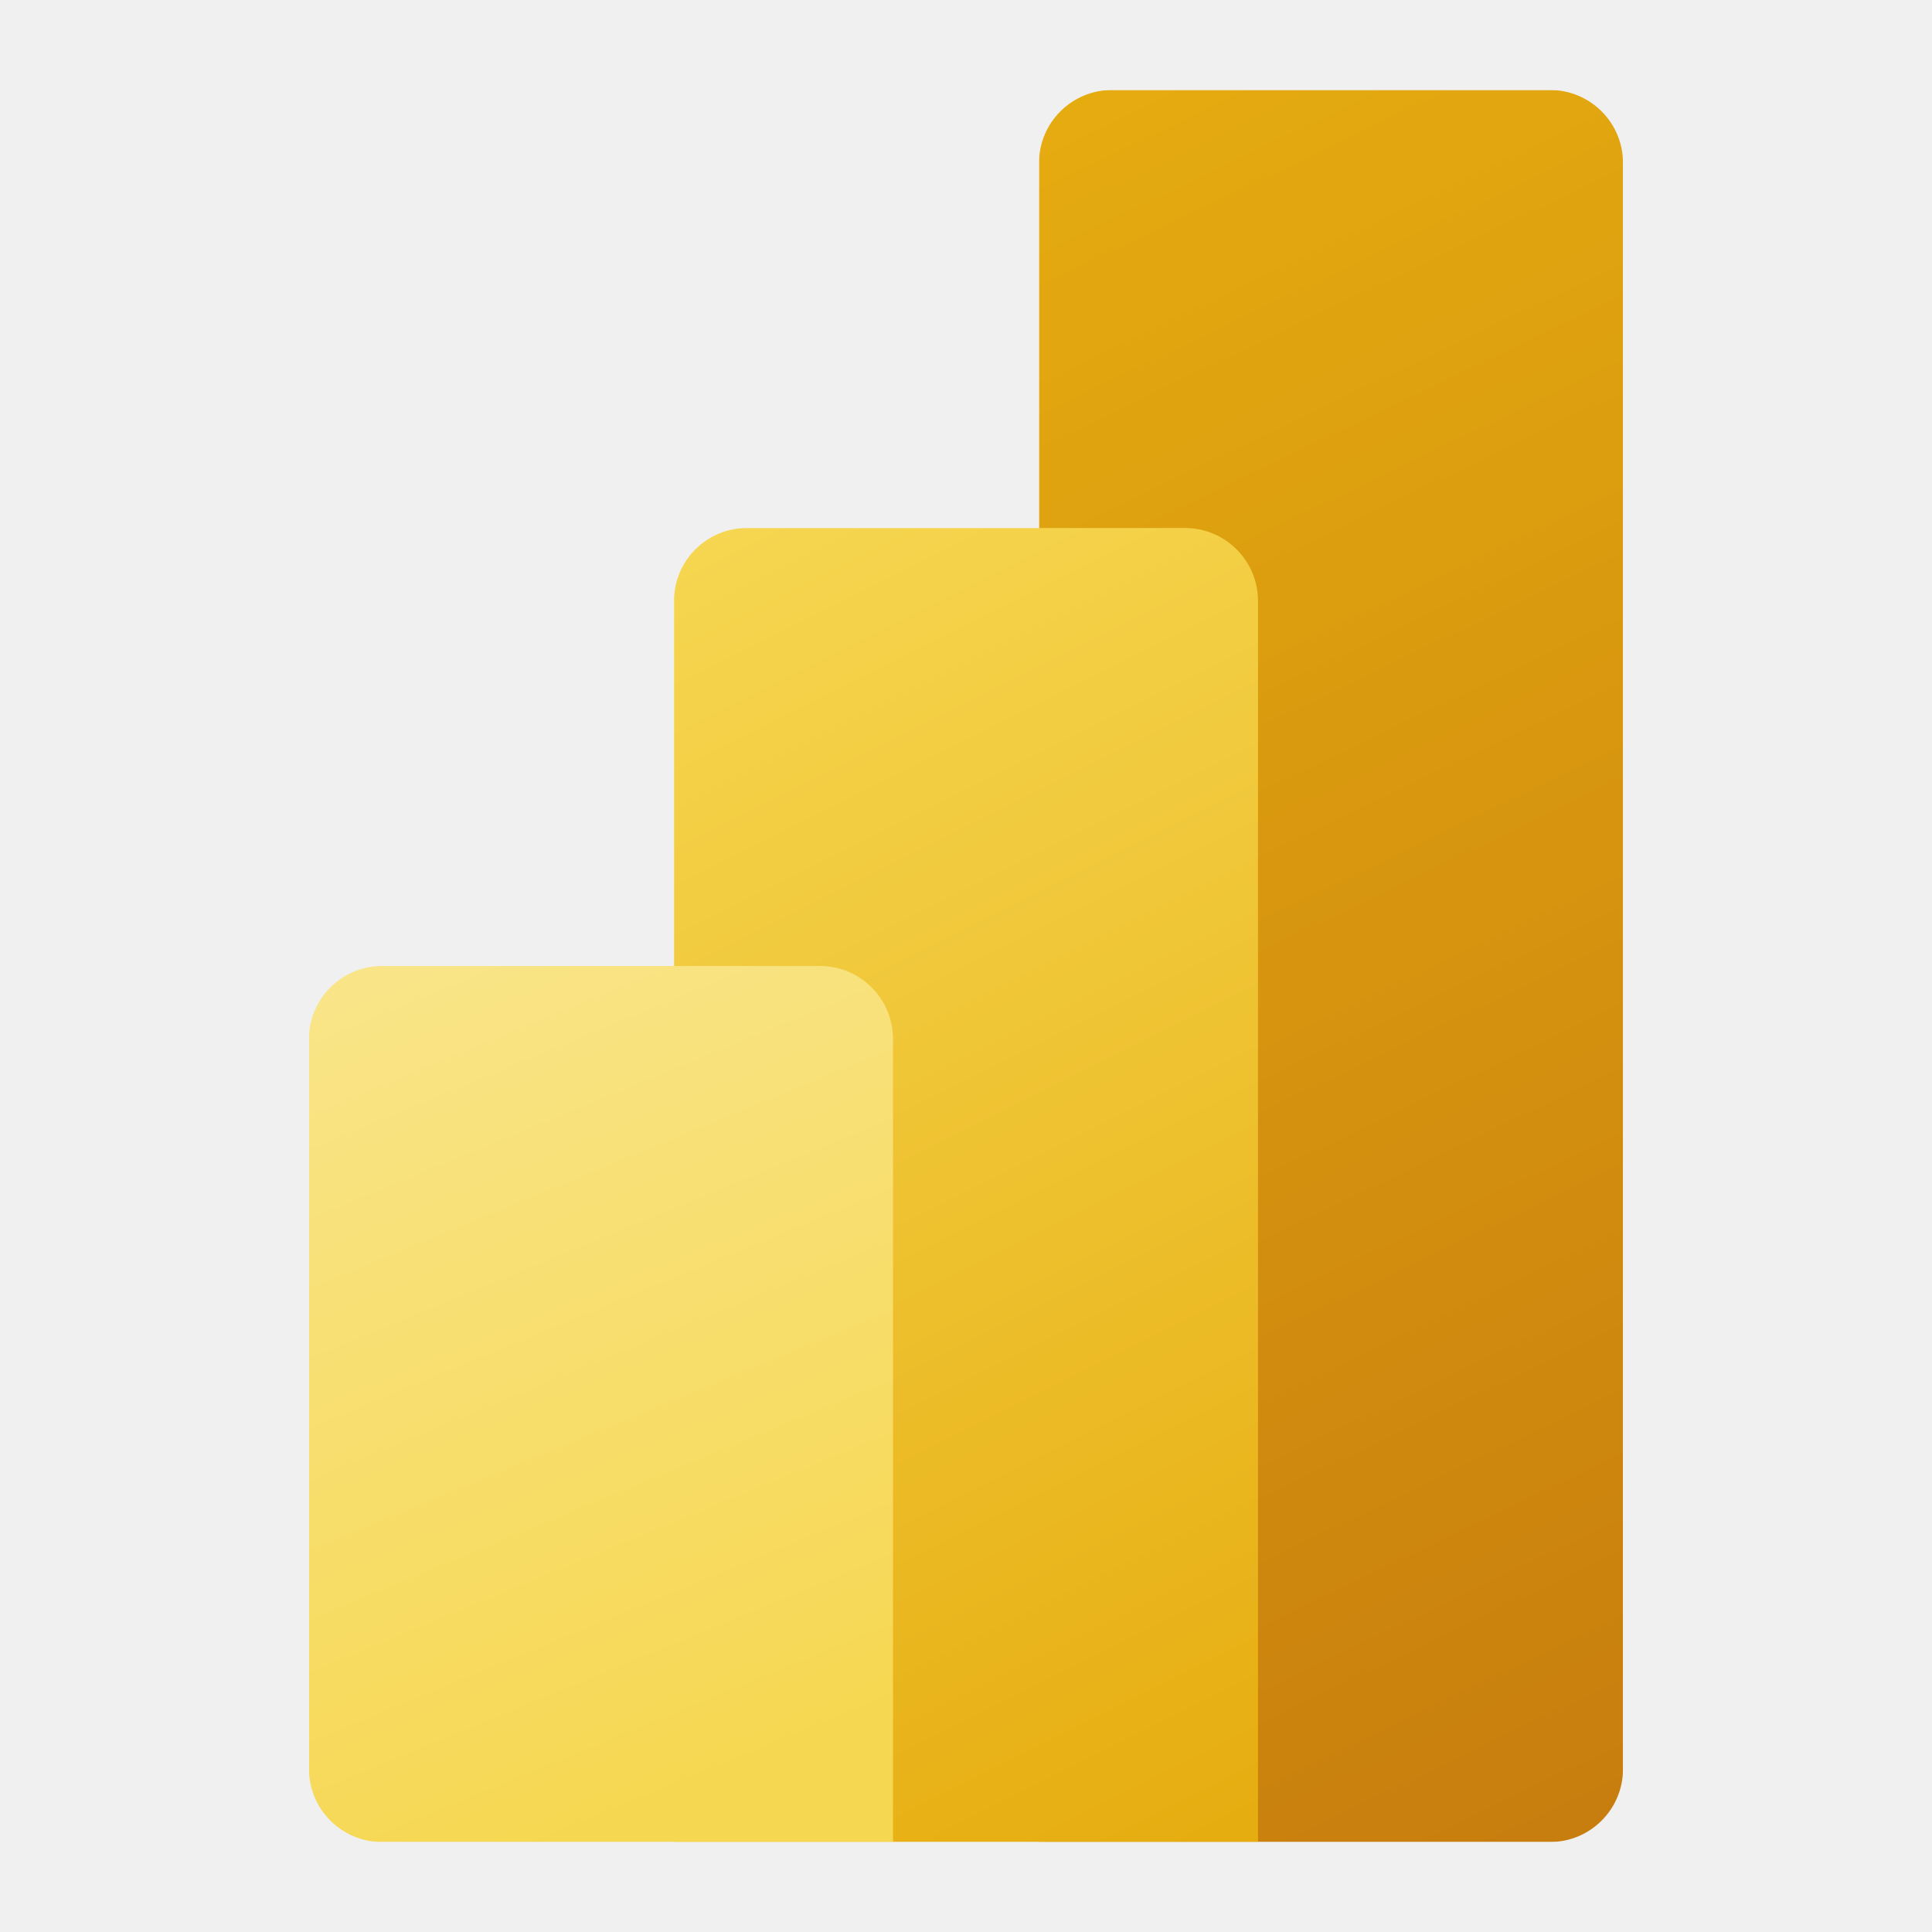
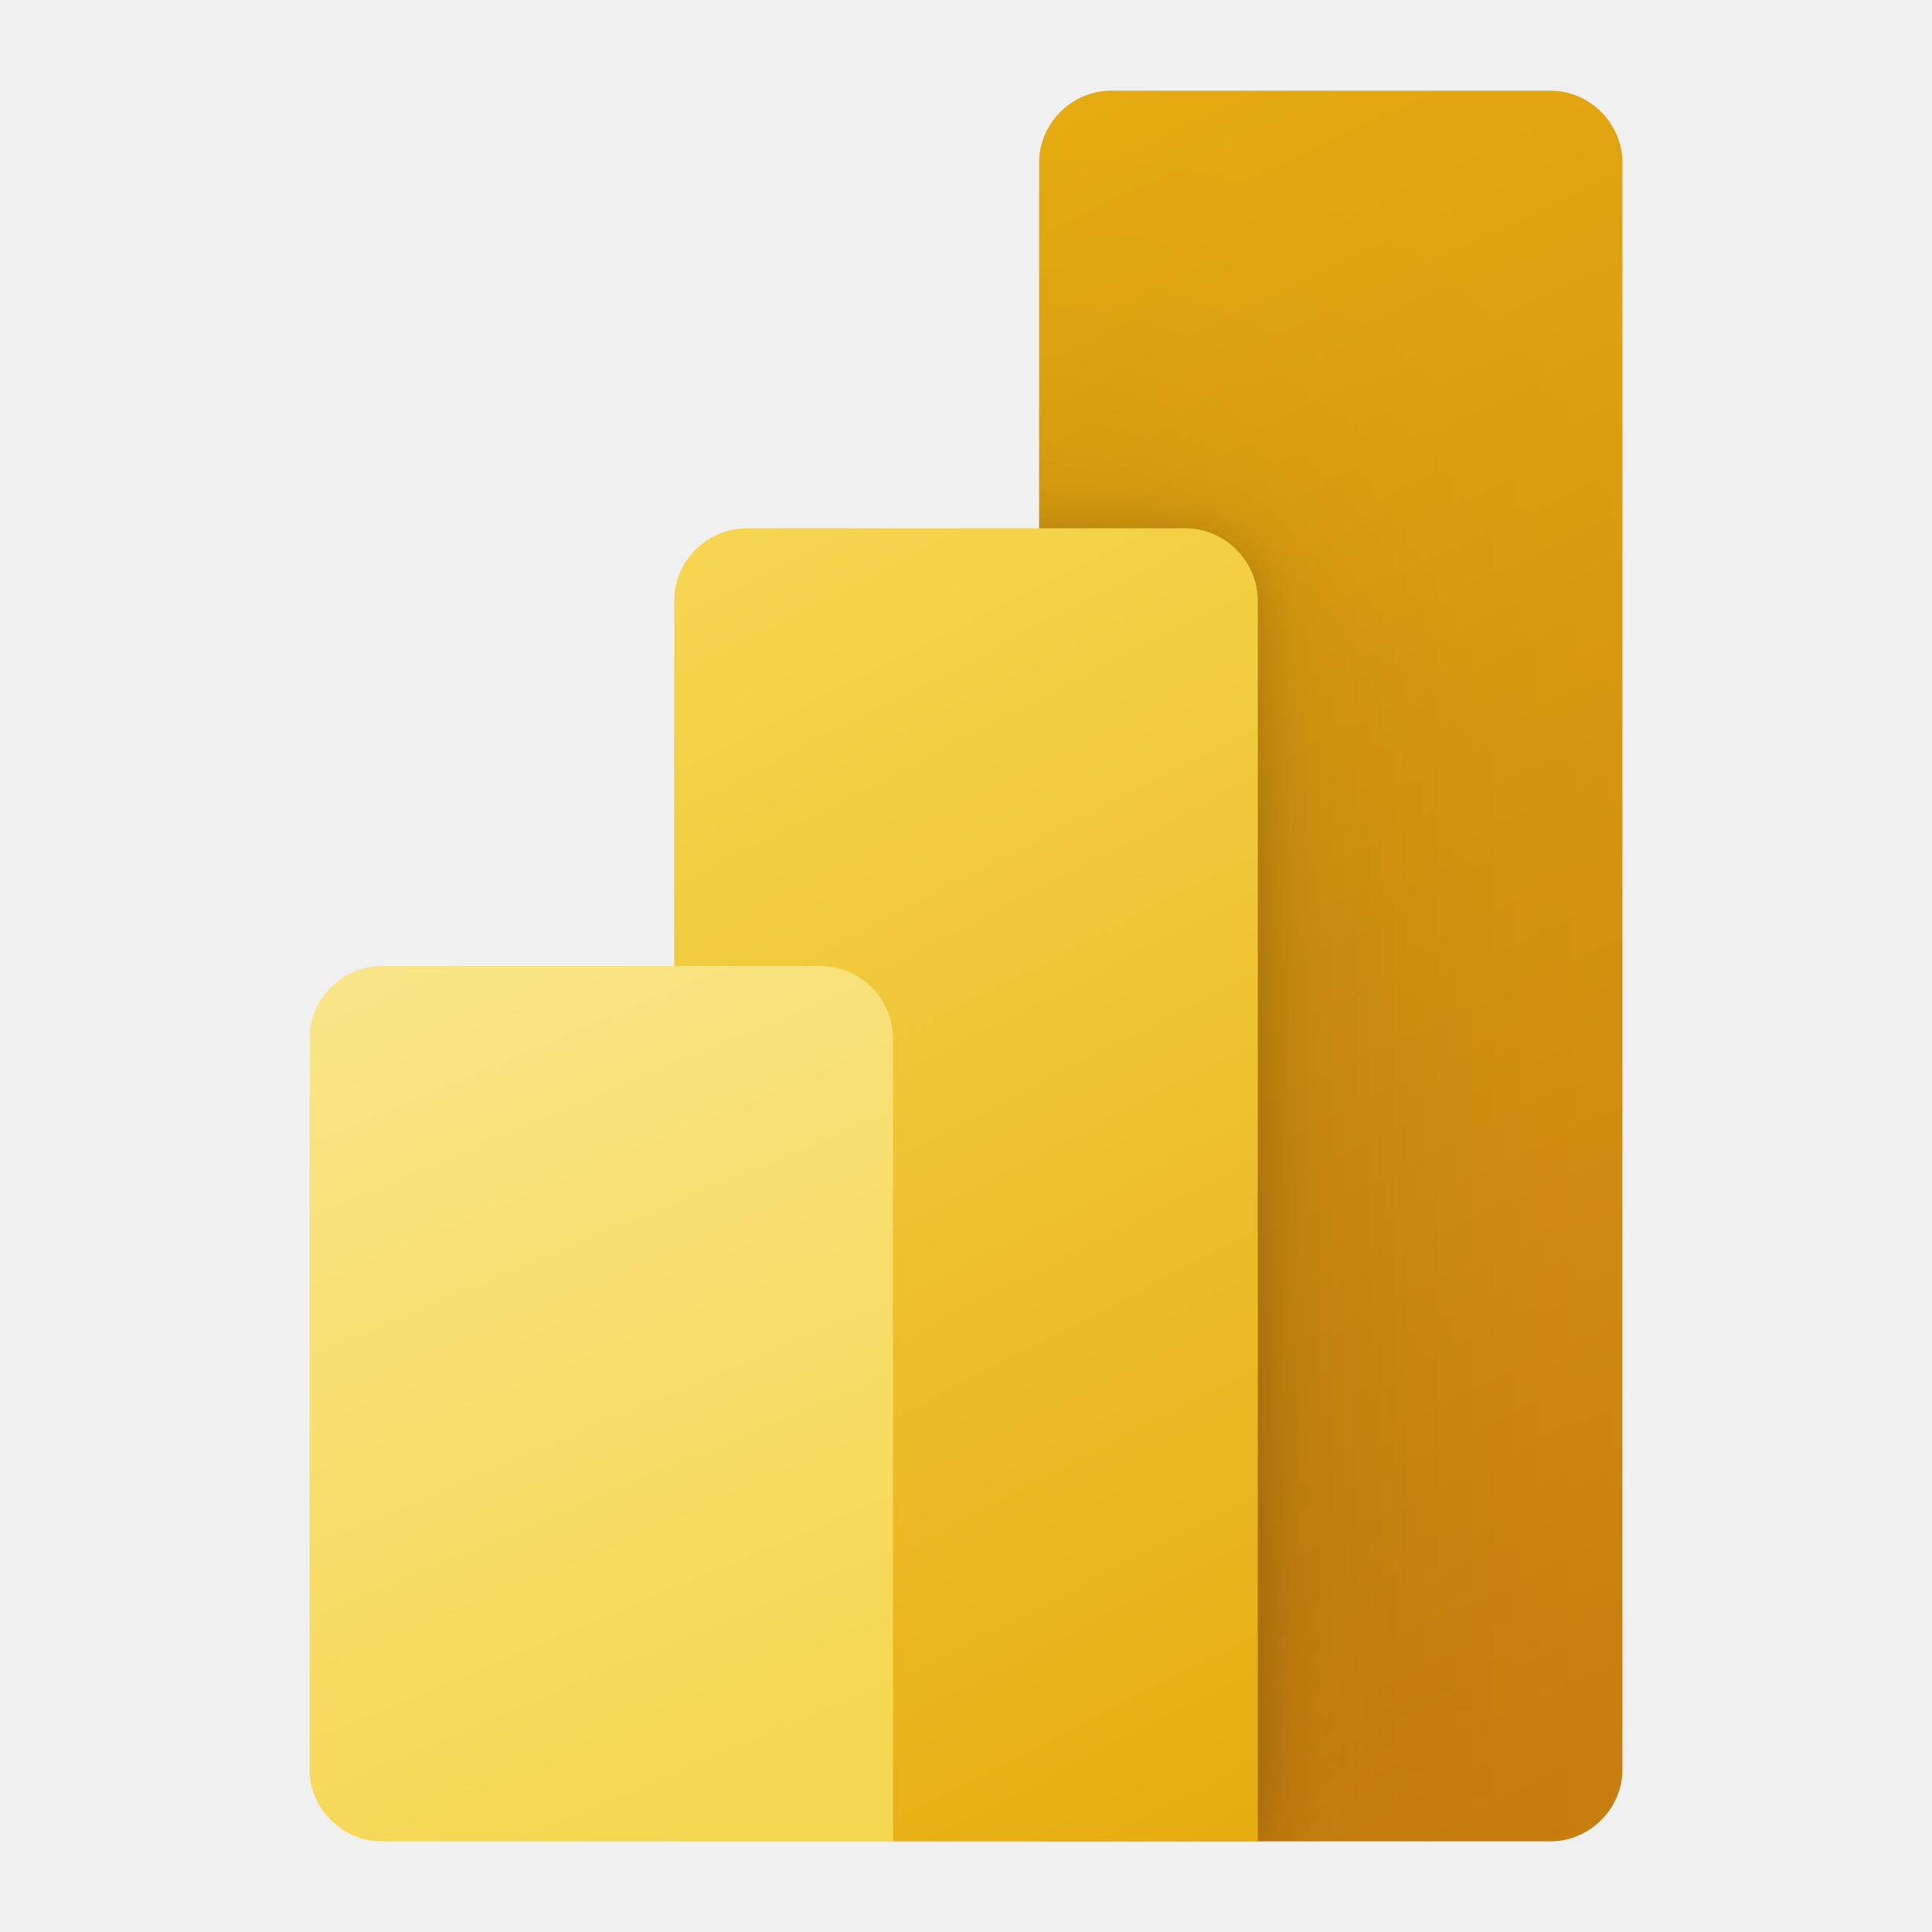
- <svg xmlns="http://www.w3.org/2000/svg" xmlns:xlink="http://www.w3.org/1999/xlink" viewBox="0 0 64 64" width="64" height="64" preserveAspectRatio="xMidYMid meet">
+ <svg xmlns="http://www.w3.org/2000/svg" viewBox="0 0 64 64" fill="none" width="64" height="64" preserveAspectRatio="xMidYMid meet">
  <defs>
-     <filter id="filter-remove-color" x="0%" y="0%" width="100%" height="100%">
-       <feColorMatrix color-interpolation-filters="sRGB" values="0 0 0 0 1 0 0 0 0 1 0 0 0 0 1 0 0 0 1 0" />
+     <filter id="filter0_f" x="7.2" y="5.3" width="9.6" height="19.6" filterUnits="userSpaceOnUse" color-interpolation-filters="sRGB">
+       <feFlood flood-opacity="0" result="BackgroundImageFix" />
+       <feBlend mode="normal" in="SourceGraphic" in2="BackgroundImageFix" result="shape" />
+       <feGaussianBlur stdDeviation="0.4" result="effect1_foregroundBlur" />
    </filter>
-     <filter id="filter-color-to-alpha" x="0%" y="0%" width="100%" height="100%">
-       <feColorMatrix color-interpolation-filters="sRGB" values="0 0 0 0 1 0 0 0 0 1 0 0 0 0 1 0.213 0.715 0.072 0 0" />
+     <filter id="filter1_f" x="0" y="-1.5" width="24" height="34" filterUnits="userSpaceOnUse" color-interpolation-filters="sRGB">
+       <feFlood flood-opacity="0" result="BackgroundImageFix" />
+       <feBlend mode="normal" in="SourceGraphic" in2="BackgroundImageFix" result="shape" />
+       <feGaussianBlur stdDeviation="4" result="effect1_foregroundBlur" />
    </filter>
-     <clipPath id="clip-0">
-       <rect x="0" y="0" width="375" height="375" />
-     </clipPath>
-     <g id="source-19" clip-path="url(#clip-0)">
-       <path fill-rule="nonzero" fill="rgb(100%, 100%, 100%)" fill-opacity="1" d="M 196.875 84.375 C 196.875 79.199 201.07 75 206.25 75 L 262.5 75 C 267.676 75 271.875 79.199 271.875 84.375 L 271.875 290.625 C 271.875 295.801 267.676 300 262.5 300 L 112.5 300 C 107.32 300 103.125 295.801 103.125 290.625 L 103.125 196.875 C 103.125 191.699 107.32 187.5 112.5 187.5 L 150 187.5 L 150 140.625 C 150 135.449 154.199 131.25 159.375 131.25 L 196.875 131.25 Z M 196.875 84.375 " />
-     </g>
-     <mask id="mask-0">
-       <g filter="url(#filter-remove-color)">
-         <use xlink:href="#source-19" />
+     <linearGradient id="paint0_linear" x1="11.667" y1="-3.20674e-07" x2="22.216" y2="22.362" gradientUnits="userSpaceOnUse">
+       <stop stop-color="#E6AD10" />
+       <stop offset="1" stop-color="#C87E0E" />
+     </linearGradient>
+     <linearGradient id="paint1_linear" x1="7.999" y1="6" x2="16.872" y2="23.206" gradientUnits="userSpaceOnUse">
+       <stop stop-color="#F6D751" />
+       <stop offset="1" stop-color="#E6AD10" />
+     </linearGradient>
+     <linearGradient id="paint2_linear" x1="2.999" y1="12" x2="7.902" y2="23.619" gradientUnits="userSpaceOnUse">
+       <stop stop-color="#F9E589" />
+       <stop offset="1" stop-color="#F6D751" />
+     </linearGradient>
+   </defs>
+   <g transform="translate(10.25,3) scale(2.416667) translate(-3,-0)" data-normalized="1">
+     <mask id="mask0" mask-type="alpha" maskUnits="userSpaceOnUse" x="3" y="0" width="18" height="24">
+       <path d="M13 1C13 0.448 13.448 0 14 0H20C20.552 0 21 0.448 21 1V23C21 23.552 20.552 24 20 24H4C3.448 24 3 23.552 3 23V13C3 12.448 3.448 12 4 12H8V7C8 6.448 8.448 6 9 6H13V1Z" fill="white" />
+     </mask>
+     <g mask="url(#mask0)">
+       <path d="M21 0V24H13V0H21Z" fill="url(#paint0_linear)" />
+       <g filter="url(#filter0_f)">
+         <path d="M16 7.1V24.1H8V6.1H15C15.552 6.1 16 6.548 16 7.1Z" fill="black" fill-opacity="0.2" />
      </g>
-     </mask>
-     <clipPath id="clip-1">
-       <path clip-rule="nonzero" d="M 196.875 75 L 271.875 75 L 271.875 300 L 196.875 300 Z M 196.875 75 " />
-     </clipPath>
-     <linearGradient id="linear-pattern-0" gradientUnits="userSpaceOnUse" x1="0.023" y1="0" x2="1.039" y2="0" gradientTransform="matrix(98.90299, 209.6405, -209.6405, 98.90299, 465.5857, -57.66812)">
-       <stop offset="0" stop-color="rgb(89.925%, 67.418%, 6.256%)" stop-opacity="1" />
-       <stop offset="0.016" stop-color="rgb(89.832%, 67.271%, 6.25%)" stop-opacity="1" />
-       <stop offset="0.031" stop-color="rgb(89.644%, 66.978%, 6.236%)" stop-opacity="1" />
-       <stop offset="0.047" stop-color="rgb(89.458%, 66.687%, 6.224%)" stop-opacity="1" />
-       <stop offset="0.062" stop-color="rgb(89.27%, 66.394%, 6.212%)" stop-opacity="1" />
-       <stop offset="0.078" stop-color="rgb(89.084%, 66.101%, 6.2%)" stop-opacity="1" />
-       <stop offset="0.094" stop-color="rgb(88.898%, 65.81%, 6.187%)" stop-opacity="1" />
-       <stop offset="0.109" stop-color="rgb(88.71%, 65.517%, 6.175%)" stop-opacity="1" />
-       <stop offset="0.125" stop-color="rgb(88.524%, 65.224%, 6.161%)" stop-opacity="1" />
-       <stop offset="0.141" stop-color="rgb(88.338%, 64.931%, 6.149%)" stop-opacity="1" />
-       <stop offset="0.156" stop-color="rgb(88.15%, 64.639%, 6.137%)" stop-opacity="1" />
-       <stop offset="0.172" stop-color="rgb(87.964%, 64.346%, 6.125%)" stop-opacity="1" />
-       <stop offset="0.188" stop-color="rgb(87.776%, 64.053%, 6.113%)" stop-opacity="1" />
-       <stop offset="0.203" stop-color="rgb(87.59%, 63.76%, 6.1%)" stop-opacity="1" />
-       <stop offset="0.219" stop-color="rgb(87.404%, 63.469%, 6.088%)" stop-opacity="1" />
-       <stop offset="0.234" stop-color="rgb(87.216%, 63.176%, 6.075%)" stop-opacity="1" />
-       <stop offset="0.25" stop-color="rgb(87.03%, 62.883%, 6.062%)" stop-opacity="1" />
-       <stop offset="0.266" stop-color="rgb(86.842%, 62.59%, 6.05%)" stop-opacity="1" />
-       <stop offset="0.281" stop-color="rgb(86.656%, 62.299%, 6.038%)" stop-opacity="1" />
-       <stop offset="0.297" stop-color="rgb(86.47%, 62.006%, 6.026%)" stop-opacity="1" />
-       <stop offset="0.312" stop-color="rgb(86.282%, 61.713%, 6.013%)" stop-opacity="1" />
-       <stop offset="0.328" stop-color="rgb(86.096%, 61.42%, 6%)" stop-opacity="1" />
-       <stop offset="0.344" stop-color="rgb(85.909%, 61.128%, 5.988%)" stop-opacity="1" />
-       <stop offset="0.359" stop-color="rgb(85.722%, 60.835%, 5.975%)" stop-opacity="1" />
-       <stop offset="0.375" stop-color="rgb(85.536%, 60.542%, 5.963%)" stop-opacity="1" />
-       <stop offset="0.391" stop-color="rgb(85.349%, 60.249%, 5.951%)" stop-opacity="1" />
-       <stop offset="0.406" stop-color="rgb(85.162%, 59.958%, 5.939%)" stop-opacity="1" />
-       <stop offset="0.422" stop-color="rgb(84.975%, 59.665%, 5.925%)" stop-opacity="1" />
-       <stop offset="0.438" stop-color="rgb(84.789%, 59.372%, 5.913%)" stop-opacity="1" />
-       <stop offset="0.453" stop-color="rgb(84.602%, 59.079%, 5.901%)" stop-opacity="1" />
-       <stop offset="0.469" stop-color="rgb(84.415%, 58.788%, 5.888%)" stop-opacity="1" />
-       <stop offset="0.484" stop-color="rgb(84.229%, 58.495%, 5.876%)" stop-opacity="1" />
-       <stop offset="0.5" stop-color="rgb(84.042%, 58.202%, 5.864%)" stop-opacity="1" />
-       <stop offset="0.516" stop-color="rgb(83.855%, 57.909%, 5.85%)" stop-opacity="1" />
-       <stop offset="0.531" stop-color="rgb(83.669%, 57.617%, 5.838%)" stop-opacity="1" />
-       <stop offset="0.547" stop-color="rgb(83.481%, 57.324%, 5.826%)" stop-opacity="1" />
-       <stop offset="0.562" stop-color="rgb(83.295%, 57.031%, 5.814%)" stop-opacity="1" />
-       <stop offset="0.578" stop-color="rgb(83.109%, 56.738%, 5.801%)" stop-opacity="1" />
-       <stop offset="0.594" stop-color="rgb(82.921%, 56.447%, 5.789%)" stop-opacity="1" />
-       <stop offset="0.609" stop-color="rgb(82.735%, 56.154%, 5.777%)" stop-opacity="1" />
-       <stop offset="0.625" stop-color="rgb(82.547%, 55.861%, 5.763%)" stop-opacity="1" />
-       <stop offset="0.641" stop-color="rgb(82.361%, 55.568%, 5.751%)" stop-opacity="1" />
-       <stop offset="0.656" stop-color="rgb(82.175%, 55.276%, 5.739%)" stop-opacity="1" />
-       <stop offset="0.672" stop-color="rgb(81.987%, 54.984%, 5.727%)" stop-opacity="1" />
-       <stop offset="0.688" stop-color="rgb(81.801%, 54.691%, 5.714%)" stop-opacity="1" />
-       <stop offset="0.703" stop-color="rgb(81.613%, 54.398%, 5.702%)" stop-opacity="1" />
-       <stop offset="0.719" stop-color="rgb(81.427%, 54.106%, 5.688%)" stop-opacity="1" />
-       <stop offset="0.734" stop-color="rgb(81.241%, 53.813%, 5.676%)" stop-opacity="1" />
-       <stop offset="0.75" stop-color="rgb(81.053%, 53.52%, 5.664%)" stop-opacity="1" />
-       <stop offset="0.766" stop-color="rgb(80.867%, 53.229%, 5.652%)" stop-opacity="1" />
-       <stop offset="0.781" stop-color="rgb(80.681%, 52.936%, 5.64%)" stop-opacity="1" />
-       <stop offset="0.797" stop-color="rgb(80.493%, 52.643%, 5.627%)" stop-opacity="1" />
-       <stop offset="0.812" stop-color="rgb(80.307%, 52.35%, 5.614%)" stop-opacity="1" />
-       <stop offset="0.828" stop-color="rgb(80.119%, 52.058%, 5.602%)" stop-opacity="1" />
-       <stop offset="0.844" stop-color="rgb(79.933%, 51.765%, 5.589%)" stop-opacity="1" />
-       <stop offset="0.859" stop-color="rgb(79.747%, 51.472%, 5.577%)" stop-opacity="1" />
-       <stop offset="0.875" stop-color="rgb(79.559%, 51.18%, 5.565%)" stop-opacity="1" />
-       <stop offset="0.891" stop-color="rgb(79.373%, 50.888%, 5.553%)" stop-opacity="1" />
-       <stop offset="0.906" stop-color="rgb(79.185%, 50.595%, 5.539%)" stop-opacity="1" />
-       <stop offset="0.922" stop-color="rgb(78.999%, 50.302%, 5.527%)" stop-opacity="1" />
-       <stop offset="0.938" stop-color="rgb(78.813%, 50.009%, 5.515%)" stop-opacity="1" />
-       <stop offset="0.953" stop-color="rgb(78.625%, 49.718%, 5.502%)" stop-opacity="1" />
-       <stop offset="0.969" stop-color="rgb(78.481%, 49.49%, 5.493%)" stop-opacity="1" />
-       <stop offset="1" stop-color="rgb(78.43%, 49.411%, 5.49%)" stop-opacity="1" />
-     </linearGradient>
-     <mask id="mask-1">
-       <g filter="url(#filter-remove-color)">
-         <use xlink:href="#source-9" filter="url(#filter-color-to-alpha)" transform="matrix(0.501592, 0, 0, 0.5, 148.125, 130.3125)" />
+       <g filter="url(#filter1_f)">
+         <path d="M16 7.5V24.5H8V6.5H15C15.552 6.5 16 6.948 16 7.5Z" fill="black" fill-opacity="0.18" />
      </g>
-     </mask>
-     <mask id="mask-2">
-       <g filter="url(#filter-remove-color)">
-         <use xlink:href="#source-15" filter="url(#filter-color-to-alpha)" transform="matrix(0.5, 0, 0, 0.500607, 131.25, 117.1875)" />
-       </g>
-     </mask>
-     <clipPath id="clip-2">
-       <path clip-rule="nonzero" d="M 150 131 L 225 131 L 225 300 L 150 300 Z M 150 131 " />
-     </clipPath>
-     <clipPath id="clip-3">
-       <path clip-rule="nonzero" d="M 225 140.625 L 225 300 L 150 300 L 150 131.25 L 215.625 131.25 C 220.801 131.25 225 135.449 225 140.625 Z M 225 140.625 " />
-     </clipPath>
-     <linearGradient id="linear-pattern-1" gradientUnits="userSpaceOnUse" x1="0" y1="0" x2="1.016" y2="0" gradientTransform="matrix(83.17624, 161.3115, -161.3115, 83.17624, 370.558, 17.52161)">
-       <stop offset="0" stop-color="rgb(96.469%, 84.312%, 31.764%)" stop-opacity="1" />
-       <stop offset="0.008" stop-color="rgb(96.445%, 84.247%, 31.662%)" stop-opacity="1" />
-       <stop offset="0.016" stop-color="rgb(96.394%, 84.117%, 31.459%)" stop-opacity="1" />
-       <stop offset="0.023" stop-color="rgb(96.346%, 83.986%, 31.258%)" stop-opacity="1" />
-       <stop offset="0.031" stop-color="rgb(96.295%, 83.855%, 31.055%)" stop-opacity="1" />
-       <stop offset="0.039" stop-color="rgb(96.245%, 83.725%, 30.853%)" stop-opacity="1" />
-       <stop offset="0.047" stop-color="rgb(96.196%, 83.594%, 30.65%)" stop-opacity="1" />
-       <stop offset="0.055" stop-color="rgb(96.146%, 83.463%, 30.449%)" stop-opacity="1" />
-       <stop offset="0.062" stop-color="rgb(96.095%, 83.333%, 30.246%)" stop-opacity="1" />
-       <stop offset="0.07" stop-color="rgb(96.046%, 83.202%, 30.043%)" stop-opacity="1" />
-       <stop offset="0.078" stop-color="rgb(95.996%, 83.07%, 29.842%)" stop-opacity="1" />
-       <stop offset="0.086" stop-color="rgb(95.946%, 82.941%, 29.639%)" stop-opacity="1" />
-       <stop offset="0.094" stop-color="rgb(95.897%, 82.809%, 29.437%)" stop-opacity="1" />
-       <stop offset="0.102" stop-color="rgb(95.847%, 82.678%, 29.234%)" stop-opacity="1" />
-       <stop offset="0.109" stop-color="rgb(95.798%, 82.549%, 29.033%)" stop-opacity="1" />
-       <stop offset="0.117" stop-color="rgb(95.747%, 82.417%, 28.83%)" stop-opacity="1" />
-       <stop offset="0.125" stop-color="rgb(95.697%, 82.286%, 28.627%)" stop-opacity="1" />
-       <stop offset="0.133" stop-color="rgb(95.648%, 82.156%, 28.426%)" stop-opacity="1" />
-       <stop offset="0.141" stop-color="rgb(95.598%, 82.025%, 28.223%)" stop-opacity="1" />
-       <stop offset="0.148" stop-color="rgb(95.547%, 81.894%, 28.021%)" stop-opacity="1" />
-       <stop offset="0.156" stop-color="rgb(95.499%, 81.764%, 27.818%)" stop-opacity="1" />
-       <stop offset="0.164" stop-color="rgb(95.448%, 81.633%, 27.617%)" stop-opacity="1" />
-       <stop offset="0.172" stop-color="rgb(95.398%, 81.502%, 27.414%)" stop-opacity="1" />
-       <stop offset="0.18" stop-color="rgb(95.349%, 81.372%, 27.211%)" stop-opacity="1" />
-       <stop offset="0.188" stop-color="rgb(95.299%, 81.241%, 27.01%)" stop-opacity="1" />
-       <stop offset="0.195" stop-color="rgb(95.25%, 81.11%, 26.807%)" stop-opacity="1" />
-       <stop offset="0.203" stop-color="rgb(95.2%, 80.98%, 26.605%)" stop-opacity="1" />
-       <stop offset="0.211" stop-color="rgb(95.149%, 80.849%, 26.402%)" stop-opacity="1" />
-       <stop offset="0.219" stop-color="rgb(95.1%, 80.717%, 26.201%)" stop-opacity="1" />
-       <stop offset="0.227" stop-color="rgb(95.05%, 80.588%, 25.998%)" stop-opacity="1" />
-       <stop offset="0.234" stop-color="rgb(95%, 80.457%, 25.795%)" stop-opacity="1" />
-       <stop offset="0.242" stop-color="rgb(94.951%, 80.325%, 25.594%)" stop-opacity="1" />
-       <stop offset="0.25" stop-color="rgb(94.901%, 80.196%, 25.391%)" stop-opacity="1" />
-       <stop offset="0.258" stop-color="rgb(94.852%, 80.064%, 25.189%)" stop-opacity="1" />
-       <stop offset="0.266" stop-color="rgb(94.801%, 79.933%, 24.986%)" stop-opacity="1" />
-       <stop offset="0.273" stop-color="rgb(94.751%, 79.803%, 24.785%)" stop-opacity="1" />
-       <stop offset="0.281" stop-color="rgb(94.702%, 79.672%, 24.582%)" stop-opacity="1" />
-       <stop offset="0.289" stop-color="rgb(94.652%, 79.541%, 24.379%)" stop-opacity="1" />
-       <stop offset="0.297" stop-color="rgb(94.601%, 79.411%, 24.178%)" stop-opacity="1" />
-       <stop offset="0.305" stop-color="rgb(94.553%, 79.28%, 23.975%)" stop-opacity="1" />
-       <stop offset="0.312" stop-color="rgb(94.502%, 79.149%, 23.773%)" stop-opacity="1" />
-       <stop offset="0.32" stop-color="rgb(94.452%, 79.019%, 23.57%)" stop-opacity="1" />
-       <stop offset="0.328" stop-color="rgb(94.403%, 78.888%, 23.369%)" stop-opacity="1" />
-       <stop offset="0.336" stop-color="rgb(94.353%, 78.757%, 23.166%)" stop-opacity="1" />
-       <stop offset="0.344" stop-color="rgb(94.304%, 78.627%, 22.963%)" stop-opacity="1" />
-       <stop offset="0.352" stop-color="rgb(94.254%, 78.496%, 22.762%)" stop-opacity="1" />
-       <stop offset="0.359" stop-color="rgb(94.203%, 78.365%, 22.559%)" stop-opacity="1" />
-       <stop offset="0.367" stop-color="rgb(94.154%, 78.235%, 22.357%)" stop-opacity="1" />
-       <stop offset="0.375" stop-color="rgb(94.104%, 78.104%, 22.154%)" stop-opacity="1" />
-       <stop offset="0.383" stop-color="rgb(94.054%, 77.972%, 21.953%)" stop-opacity="1" />
-       <stop offset="0.391" stop-color="rgb(94.005%, 77.843%, 21.75%)" stop-opacity="1" />
-       <stop offset="0.398" stop-color="rgb(93.954%, 77.711%, 21.548%)" stop-opacity="1" />
-       <stop offset="0.406" stop-color="rgb(93.906%, 77.58%, 21.346%)" stop-opacity="1" />
-       <stop offset="0.414" stop-color="rgb(93.855%, 77.451%, 21.143%)" stop-opacity="1" />
-       <stop offset="0.422" stop-color="rgb(93.805%, 77.319%, 20.941%)" stop-opacity="1" />
-       <stop offset="0.43" stop-color="rgb(93.756%, 77.19%, 20.738%)" stop-opacity="1" />
-       <stop offset="0.438" stop-color="rgb(93.706%, 77.058%, 20.537%)" stop-opacity="1" />
-       <stop offset="0.445" stop-color="rgb(93.655%, 76.927%, 20.334%)" stop-opacity="1" />
-       <stop offset="0.453" stop-color="rgb(93.607%, 76.797%, 20.132%)" stop-opacity="1" />
-       <stop offset="0.461" stop-color="rgb(93.556%, 76.666%, 19.93%)" stop-opacity="1" />
-       <stop offset="0.469" stop-color="rgb(93.506%, 76.535%, 19.727%)" stop-opacity="1" />
-       <stop offset="0.477" stop-color="rgb(93.457%, 76.405%, 19.525%)" stop-opacity="1" />
-       <stop offset="0.484" stop-color="rgb(93.407%, 76.274%, 19.322%)" stop-opacity="1" />
-       <stop offset="0.492" stop-color="rgb(93.358%, 76.143%, 19.121%)" stop-opacity="1" />
-       <stop offset="0.5" stop-color="rgb(93.307%, 76.013%, 18.918%)" stop-opacity="1" />
-       <stop offset="0.508" stop-color="rgb(93.257%, 75.882%, 18.716%)" stop-opacity="1" />
-       <stop offset="0.516" stop-color="rgb(93.208%, 75.751%, 18.513%)" stop-opacity="1" />
-       <stop offset="0.523" stop-color="rgb(93.158%, 75.621%, 18.311%)" stop-opacity="1" />
-       <stop offset="0.531" stop-color="rgb(93.108%, 75.49%, 18.109%)" stop-opacity="1" />
-       <stop offset="0.539" stop-color="rgb(93.059%, 75.359%, 17.906%)" stop-opacity="1" />
-       <stop offset="0.547" stop-color="rgb(93.008%, 75.229%, 17.705%)" stop-opacity="1" />
-       <stop offset="0.555" stop-color="rgb(92.96%, 75.098%, 17.502%)" stop-opacity="1" />
-       <stop offset="0.562" stop-color="rgb(92.909%, 74.966%, 17.3%)" stop-opacity="1" />
-       <stop offset="0.57" stop-color="rgb(92.859%, 74.837%, 17.097%)" stop-opacity="1" />
-       <stop offset="0.578" stop-color="rgb(92.81%, 74.706%, 16.895%)" stop-opacity="1" />
-       <stop offset="0.586" stop-color="rgb(92.76%, 74.574%, 16.693%)" stop-opacity="1" />
-       <stop offset="0.594" stop-color="rgb(92.709%, 74.445%, 16.49%)" stop-opacity="1" />
-       <stop offset="0.602" stop-color="rgb(92.661%, 74.313%, 16.289%)" stop-opacity="1" />
-       <stop offset="0.609" stop-color="rgb(92.61%, 74.182%, 16.086%)" stop-opacity="1" />
-       <stop offset="0.617" stop-color="rgb(92.56%, 74.052%, 15.884%)" stop-opacity="1" />
-       <stop offset="0.625" stop-color="rgb(92.511%, 73.921%, 15.681%)" stop-opacity="1" />
-       <stop offset="0.633" stop-color="rgb(92.461%, 73.79%, 15.479%)" stop-opacity="1" />
-       <stop offset="0.641" stop-color="rgb(92.412%, 73.66%, 15.277%)" stop-opacity="1" />
-       <stop offset="0.648" stop-color="rgb(92.361%, 73.529%, 15.074%)" stop-opacity="1" />
-       <stop offset="0.656" stop-color="rgb(92.311%, 73.398%, 14.873%)" stop-opacity="1" />
-       <stop offset="0.664" stop-color="rgb(92.262%, 73.268%, 14.67%)" stop-opacity="1" />
-       <stop offset="0.672" stop-color="rgb(92.212%, 73.137%, 14.468%)" stop-opacity="1" />
-       <stop offset="0.68" stop-color="rgb(92.162%, 73.006%, 14.265%)" stop-opacity="1" />
-       <stop offset="0.688" stop-color="rgb(92.113%, 72.876%, 14.062%)" stop-opacity="1" />
-       <stop offset="0.695" stop-color="rgb(92.062%, 72.745%, 13.861%)" stop-opacity="1" />
-       <stop offset="0.703" stop-color="rgb(92.012%, 72.614%, 13.658%)" stop-opacity="1" />
-       <stop offset="0.711" stop-color="rgb(91.963%, 72.484%, 13.457%)" stop-opacity="1" />
-       <stop offset="0.719" stop-color="rgb(91.913%, 72.353%, 13.254%)" stop-opacity="1" />
-       <stop offset="0.727" stop-color="rgb(91.864%, 72.221%, 13.052%)" stop-opacity="1" />
-       <stop offset="0.734" stop-color="rgb(91.814%, 72.092%, 12.849%)" stop-opacity="1" />
-       <stop offset="0.742" stop-color="rgb(91.763%, 71.96%, 12.646%)" stop-opacity="1" />
-       <stop offset="0.75" stop-color="rgb(91.714%, 71.829%, 12.445%)" stop-opacity="1" />
-       <stop offset="0.758" stop-color="rgb(91.664%, 71.7%, 12.242%)" stop-opacity="1" />
-       <stop offset="0.766" stop-color="rgb(91.614%, 71.568%, 12.041%)" stop-opacity="1" />
-       <stop offset="0.773" stop-color="rgb(91.565%, 71.437%, 11.838%)" stop-opacity="1" />
-       <stop offset="0.781" stop-color="rgb(91.515%, 71.307%, 11.636%)" stop-opacity="1" />
-       <stop offset="0.789" stop-color="rgb(91.466%, 71.176%, 11.433%)" stop-opacity="1" />
-       <stop offset="0.797" stop-color="rgb(91.415%, 71.045%, 11.23%)" stop-opacity="1" />
-       <stop offset="0.805" stop-color="rgb(91.365%, 70.915%, 11.029%)" stop-opacity="1" />
-       <stop offset="0.812" stop-color="rgb(91.316%, 70.784%, 10.826%)" stop-opacity="1" />
-       <stop offset="0.82" stop-color="rgb(91.266%, 70.653%, 10.625%)" stop-opacity="1" />
-       <stop offset="0.828" stop-color="rgb(91.216%, 70.523%, 10.422%)" stop-opacity="1" />
-       <stop offset="0.836" stop-color="rgb(91.167%, 70.392%, 10.22%)" stop-opacity="1" />
-       <stop offset="0.844" stop-color="rgb(91.116%, 70.262%, 10.017%)" stop-opacity="1" />
-       <stop offset="0.852" stop-color="rgb(91.066%, 70.131%, 9.814%)" stop-opacity="1" />
-       <stop offset="0.859" stop-color="rgb(91.017%, 70%, 9.613%)" stop-opacity="1" />
-       <stop offset="0.867" stop-color="rgb(90.967%, 69.87%, 9.41%)" stop-opacity="1" />
-       <stop offset="0.875" stop-color="rgb(90.918%, 69.739%, 9.209%)" stop-opacity="1" />
-       <stop offset="0.883" stop-color="rgb(90.868%, 69.608%, 9.006%)" stop-opacity="1" />
-       <stop offset="0.891" stop-color="rgb(90.817%, 69.478%, 8.804%)" stop-opacity="1" />
-       <stop offset="0.898" stop-color="rgb(90.768%, 69.347%, 8.601%)" stop-opacity="1" />
-       <stop offset="0.906" stop-color="rgb(90.718%, 69.215%, 8.398%)" stop-opacity="1" />
-       <stop offset="0.914" stop-color="rgb(90.668%, 69.086%, 8.197%)" stop-opacity="1" />
-       <stop offset="0.922" stop-color="rgb(90.619%, 68.954%, 7.994%)" stop-opacity="1" />
-       <stop offset="0.93" stop-color="rgb(90.569%, 68.823%, 7.793%)" stop-opacity="1" />
-       <stop offset="0.938" stop-color="rgb(90.52%, 68.694%, 7.59%)" stop-opacity="1" />
-       <stop offset="0.945" stop-color="rgb(90.469%, 68.562%, 7.388%)" stop-opacity="1" />
-       <stop offset="0.953" stop-color="rgb(90.419%, 68.431%, 7.185%)" stop-opacity="1" />
-       <stop offset="0.961" stop-color="rgb(90.37%, 68.301%, 6.984%)" stop-opacity="1" />
-       <stop offset="0.969" stop-color="rgb(90.32%, 68.17%, 6.781%)" stop-opacity="1" />
-       <stop offset="0.977" stop-color="rgb(90.269%, 68.039%, 6.578%)" stop-opacity="1" />
-       <stop offset="0.984" stop-color="rgb(90.221%, 67.909%, 6.377%)" stop-opacity="1" />
-       <stop offset="1" stop-color="rgb(90.195%, 67.842%, 6.274%)" stop-opacity="1" />
-     </linearGradient>
-     <clipPath id="clip-4">
-       <path clip-rule="nonzero" d="M 103 187 L 179 187 L 179 300 L 103 300 Z M 103 187 " />
-     </clipPath>
-     <clipPath id="clip-5">
-       <path clip-rule="nonzero" d="M 103.125 187.5 L 103.125 300 L 178.125 300 L 178.125 196.875 C 178.125 191.699 173.926 187.5 168.75 187.5 Z M 103.125 187.5 " />
-     </clipPath>
-     <linearGradient id="linear-pattern-2" gradientUnits="userSpaceOnUse" x1="0" y1="0" x2="1.123" y2="0" gradientTransform="matrix(45.96302, 108.9317, 108.9317, -45.96302, -5.807877, 233.4608)">
-       <stop offset="0" stop-color="rgb(97.646%, 89.803%, 53.725%)" stop-opacity="1" />
-       <stop offset="0.016" stop-color="rgb(97.635%, 89.754%, 53.531%)" stop-opacity="1" />
-       <stop offset="0.031" stop-color="rgb(97.615%, 89.658%, 53.146%)" stop-opacity="1" />
-       <stop offset="0.047" stop-color="rgb(97.594%, 89.561%, 52.76%)" stop-opacity="1" />
-       <stop offset="0.062" stop-color="rgb(97.574%, 89.465%, 52.374%)" stop-opacity="1" />
-       <stop offset="0.078" stop-color="rgb(97.552%, 89.369%, 51.99%)" stop-opacity="1" />
-       <stop offset="0.094" stop-color="rgb(97.533%, 89.273%, 51.604%)" stop-opacity="1" />
-       <stop offset="0.109" stop-color="rgb(97.511%, 89.175%, 51.219%)" stop-opacity="1" />
-       <stop offset="0.125" stop-color="rgb(97.491%, 89.079%, 50.833%)" stop-opacity="1" />
-       <stop offset="0.141" stop-color="rgb(97.47%, 88.983%, 50.447%)" stop-opacity="1" />
-       <stop offset="0.156" stop-color="rgb(97.45%, 88.887%, 50.063%)" stop-opacity="1" />
-       <stop offset="0.172" stop-color="rgb(97.429%, 88.791%, 49.677%)" stop-opacity="1" />
-       <stop offset="0.188" stop-color="rgb(97.409%, 88.695%, 49.292%)" stop-opacity="1" />
-       <stop offset="0.203" stop-color="rgb(97.388%, 88.599%, 48.906%)" stop-opacity="1" />
-       <stop offset="0.219" stop-color="rgb(97.368%, 88.501%, 48.52%)" stop-opacity="1" />
-       <stop offset="0.234" stop-color="rgb(97.346%, 88.405%, 48.135%)" stop-opacity="1" />
-       <stop offset="0.25" stop-color="rgb(97.325%, 88.309%, 47.749%)" stop-opacity="1" />
-       <stop offset="0.266" stop-color="rgb(97.305%, 88.213%, 47.365%)" stop-opacity="1" />
-       <stop offset="0.281" stop-color="rgb(97.284%, 88.116%, 46.979%)" stop-opacity="1" />
-       <stop offset="0.297" stop-color="rgb(97.264%, 88.02%, 46.593%)" stop-opacity="1" />
-       <stop offset="0.312" stop-color="rgb(97.243%, 87.923%, 46.208%)" stop-opacity="1" />
-       <stop offset="0.328" stop-color="rgb(97.223%, 87.827%, 45.822%)" stop-opacity="1" />
-       <stop offset="0.344" stop-color="rgb(97.202%, 87.73%, 45.438%)" stop-opacity="1" />
-       <stop offset="0.359" stop-color="rgb(97.182%, 87.634%, 45.052%)" stop-opacity="1" />
-       <stop offset="0.375" stop-color="rgb(97.16%, 87.538%, 44.666%)" stop-opacity="1" />
-       <stop offset="0.391" stop-color="rgb(97.141%, 87.442%, 44.281%)" stop-opacity="1" />
-       <stop offset="0.406" stop-color="rgb(97.119%, 87.346%, 43.895%)" stop-opacity="1" />
-       <stop offset="0.422" stop-color="rgb(97.099%, 87.248%, 43.509%)" stop-opacity="1" />
-       <stop offset="0.438" stop-color="rgb(97.078%, 87.152%, 43.124%)" stop-opacity="1" />
-       <stop offset="0.453" stop-color="rgb(97.058%, 87.056%, 42.738%)" stop-opacity="1" />
-       <stop offset="0.469" stop-color="rgb(97.037%, 86.96%, 42.354%)" stop-opacity="1" />
-       <stop offset="0.484" stop-color="rgb(97.017%, 86.864%, 41.968%)" stop-opacity="1" />
-       <stop offset="0.5" stop-color="rgb(96.996%, 86.768%, 41.582%)" stop-opacity="1" />
-       <stop offset="0.516" stop-color="rgb(96.974%, 86.67%, 41.197%)" stop-opacity="1" />
-       <stop offset="0.531" stop-color="rgb(96.954%, 86.574%, 40.811%)" stop-opacity="1" />
-       <stop offset="0.547" stop-color="rgb(96.933%, 86.478%, 40.427%)" stop-opacity="1" />
-       <stop offset="0.562" stop-color="rgb(96.913%, 86.382%, 40.041%)" stop-opacity="1" />
-       <stop offset="0.578" stop-color="rgb(96.892%, 86.285%, 39.655%)" stop-opacity="1" />
-       <stop offset="0.594" stop-color="rgb(96.872%, 86.189%, 39.27%)" stop-opacity="1" />
-       <stop offset="0.609" stop-color="rgb(96.851%, 86.093%, 38.884%)" stop-opacity="1" />
-       <stop offset="0.625" stop-color="rgb(96.831%, 85.995%, 38.499%)" stop-opacity="1" />
-       <stop offset="0.641" stop-color="rgb(96.809%, 85.899%, 38.113%)" stop-opacity="1" />
-       <stop offset="0.656" stop-color="rgb(96.79%, 85.803%, 37.727%)" stop-opacity="1" />
-       <stop offset="0.672" stop-color="rgb(96.768%, 85.707%, 37.343%)" stop-opacity="1" />
-       <stop offset="0.688" stop-color="rgb(96.748%, 85.611%, 36.957%)" stop-opacity="1" />
-       <stop offset="0.703" stop-color="rgb(96.727%, 85.515%, 36.572%)" stop-opacity="1" />
-       <stop offset="0.719" stop-color="rgb(96.707%, 85.419%, 36.186%)" stop-opacity="1" />
-       <stop offset="0.734" stop-color="rgb(96.686%, 85.321%, 35.8%)" stop-opacity="1" />
-       <stop offset="0.75" stop-color="rgb(96.664%, 85.225%, 35.416%)" stop-opacity="1" />
-       <stop offset="0.766" stop-color="rgb(96.645%, 85.129%, 35.03%)" stop-opacity="1" />
-       <stop offset="0.781" stop-color="rgb(96.623%, 85.033%, 34.645%)" stop-opacity="1" />
-       <stop offset="0.797" stop-color="rgb(96.603%, 84.937%, 34.259%)" stop-opacity="1" />
-       <stop offset="0.812" stop-color="rgb(96.582%, 84.84%, 33.873%)" stop-opacity="1" />
-       <stop offset="0.828" stop-color="rgb(96.562%, 84.743%, 33.488%)" stop-opacity="1" />
-       <stop offset="0.844" stop-color="rgb(96.541%, 84.647%, 33.102%)" stop-opacity="1" />
-       <stop offset="0.859" stop-color="rgb(96.521%, 84.55%, 32.718%)" stop-opacity="1" />
-       <stop offset="0.875" stop-color="rgb(96.5%, 84.454%, 32.332%)" stop-opacity="1" />
-       <stop offset="1" stop-color="rgb(96.48%, 84.36%, 31.952%)" stop-opacity="1" />
-     </linearGradient>
-     <clipPath id="clip-6">
-       <rect x="0" y="0" width="375" height="375" />
-     </clipPath>
-     <g id="source-18" clip-path="url(#clip-6)">
-       <g clip-path="url(#clip-1)">
-         <path fill-rule="nonzero" fill="url(#linear-pattern-0)" d="M 258.223 46.059 L 110.051 115.961 L 210.527 328.941 L 358.699 259.039 Z M 258.223 46.059 " />
-       </g>
-       <g mask="url(#mask-1)">
-         <use xlink:href="#source-8" transform="matrix(0.501592, 0, 0, 0.5, 148.125, 130.3125)" />
-       </g>
-       <g mask="url(#mask-2)">
-         <use xlink:href="#source-14" transform="matrix(0.5, 0, 0, 0.500607, 131.25, 117.1875)" />
-       </g>
-       <g clip-path="url(#clip-2)">
-         <g clip-path="url(#clip-3)">
-           <path fill-rule="nonzero" fill="url(#linear-pattern-1)" d="M 209.246 100.699 L 81.262 166.691 L 165.754 330.551 L 293.738 264.559 Z M 209.246 100.699 " />
-         </g>
-       </g>
-       <g clip-path="url(#clip-4)">
-         <g clip-path="url(#clip-5)">
-           <path fill-rule="nonzero" fill="url(#linear-pattern-2)" d="M 62.828 204.504 L 166.789 160.637 L 218.418 282.996 L 114.461 326.863 Z M 62.828 204.504 " />
-         </g>
-       </g>
-     </g>
-   </defs>
-   <g transform="translate(10.27362,3) scale(0.2579457) translate(-103.2715,-75.07324)" data-normalized="1">
-     <g mask="url(#mask-0)">
-       <use xlink:href="#source-18" />
+       <path d="M16 7V24H8V6H15C15.552 6 16 6.448 16 7Z" fill="url(#paint1_linear)" />
+       <path d="M3 12V24H11V13C11 12.448 10.552 12 10 12H3Z" fill="url(#paint2_linear)" />
    </g>
  </g>
</svg>
